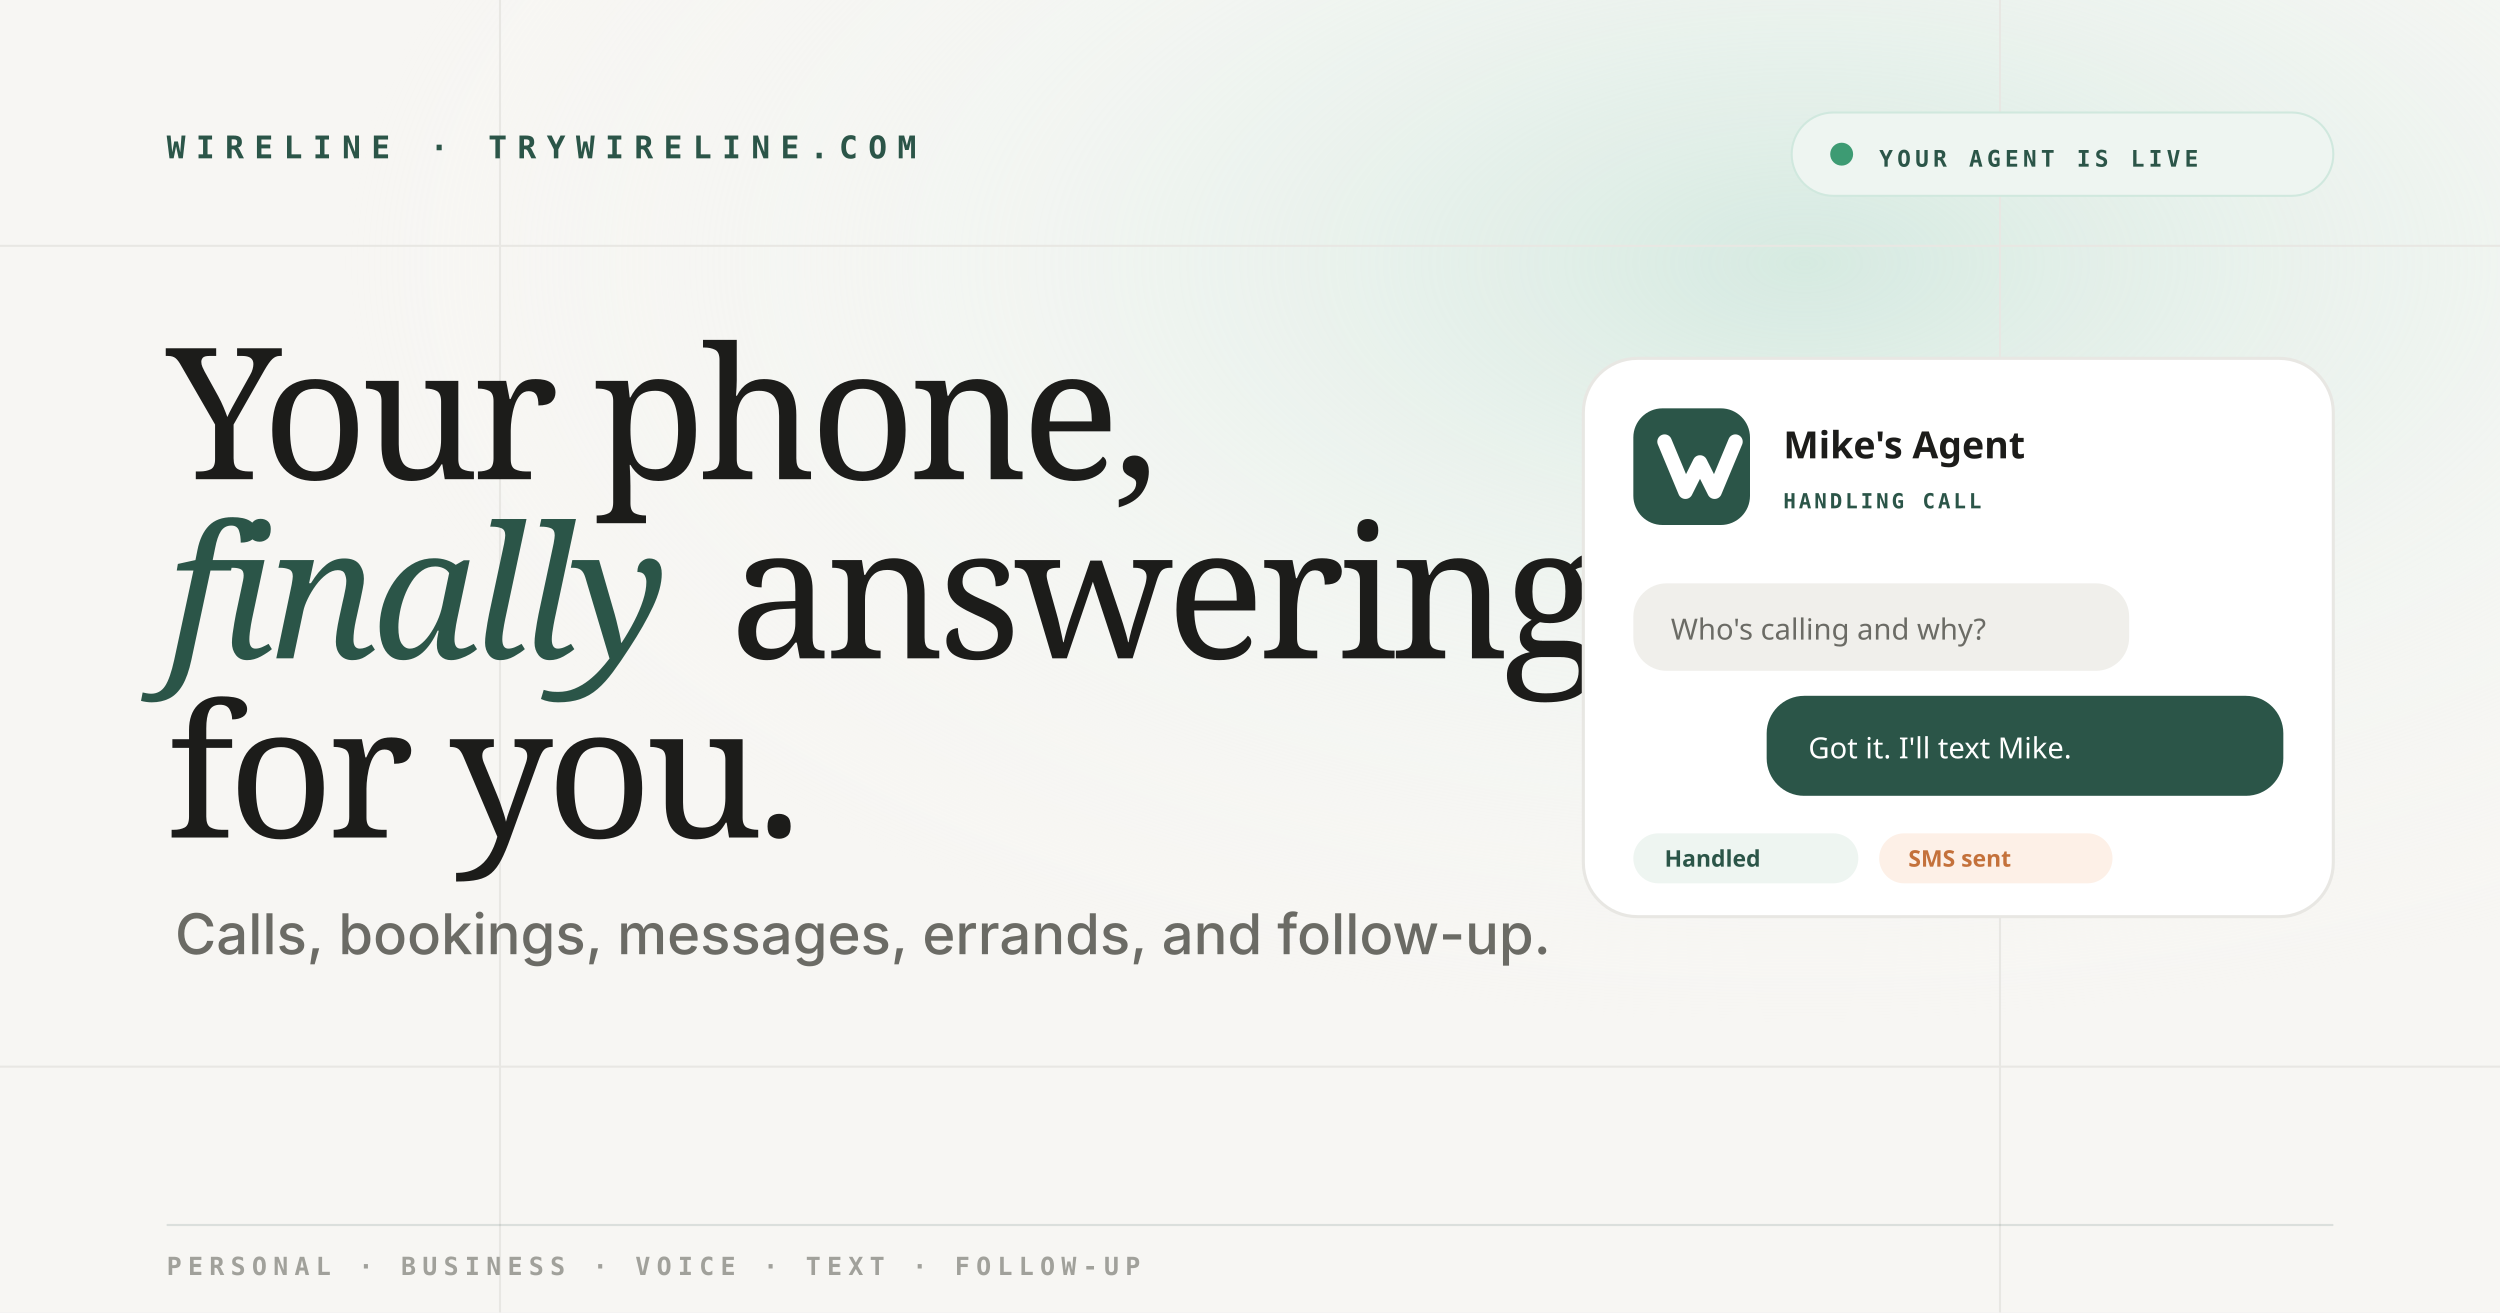
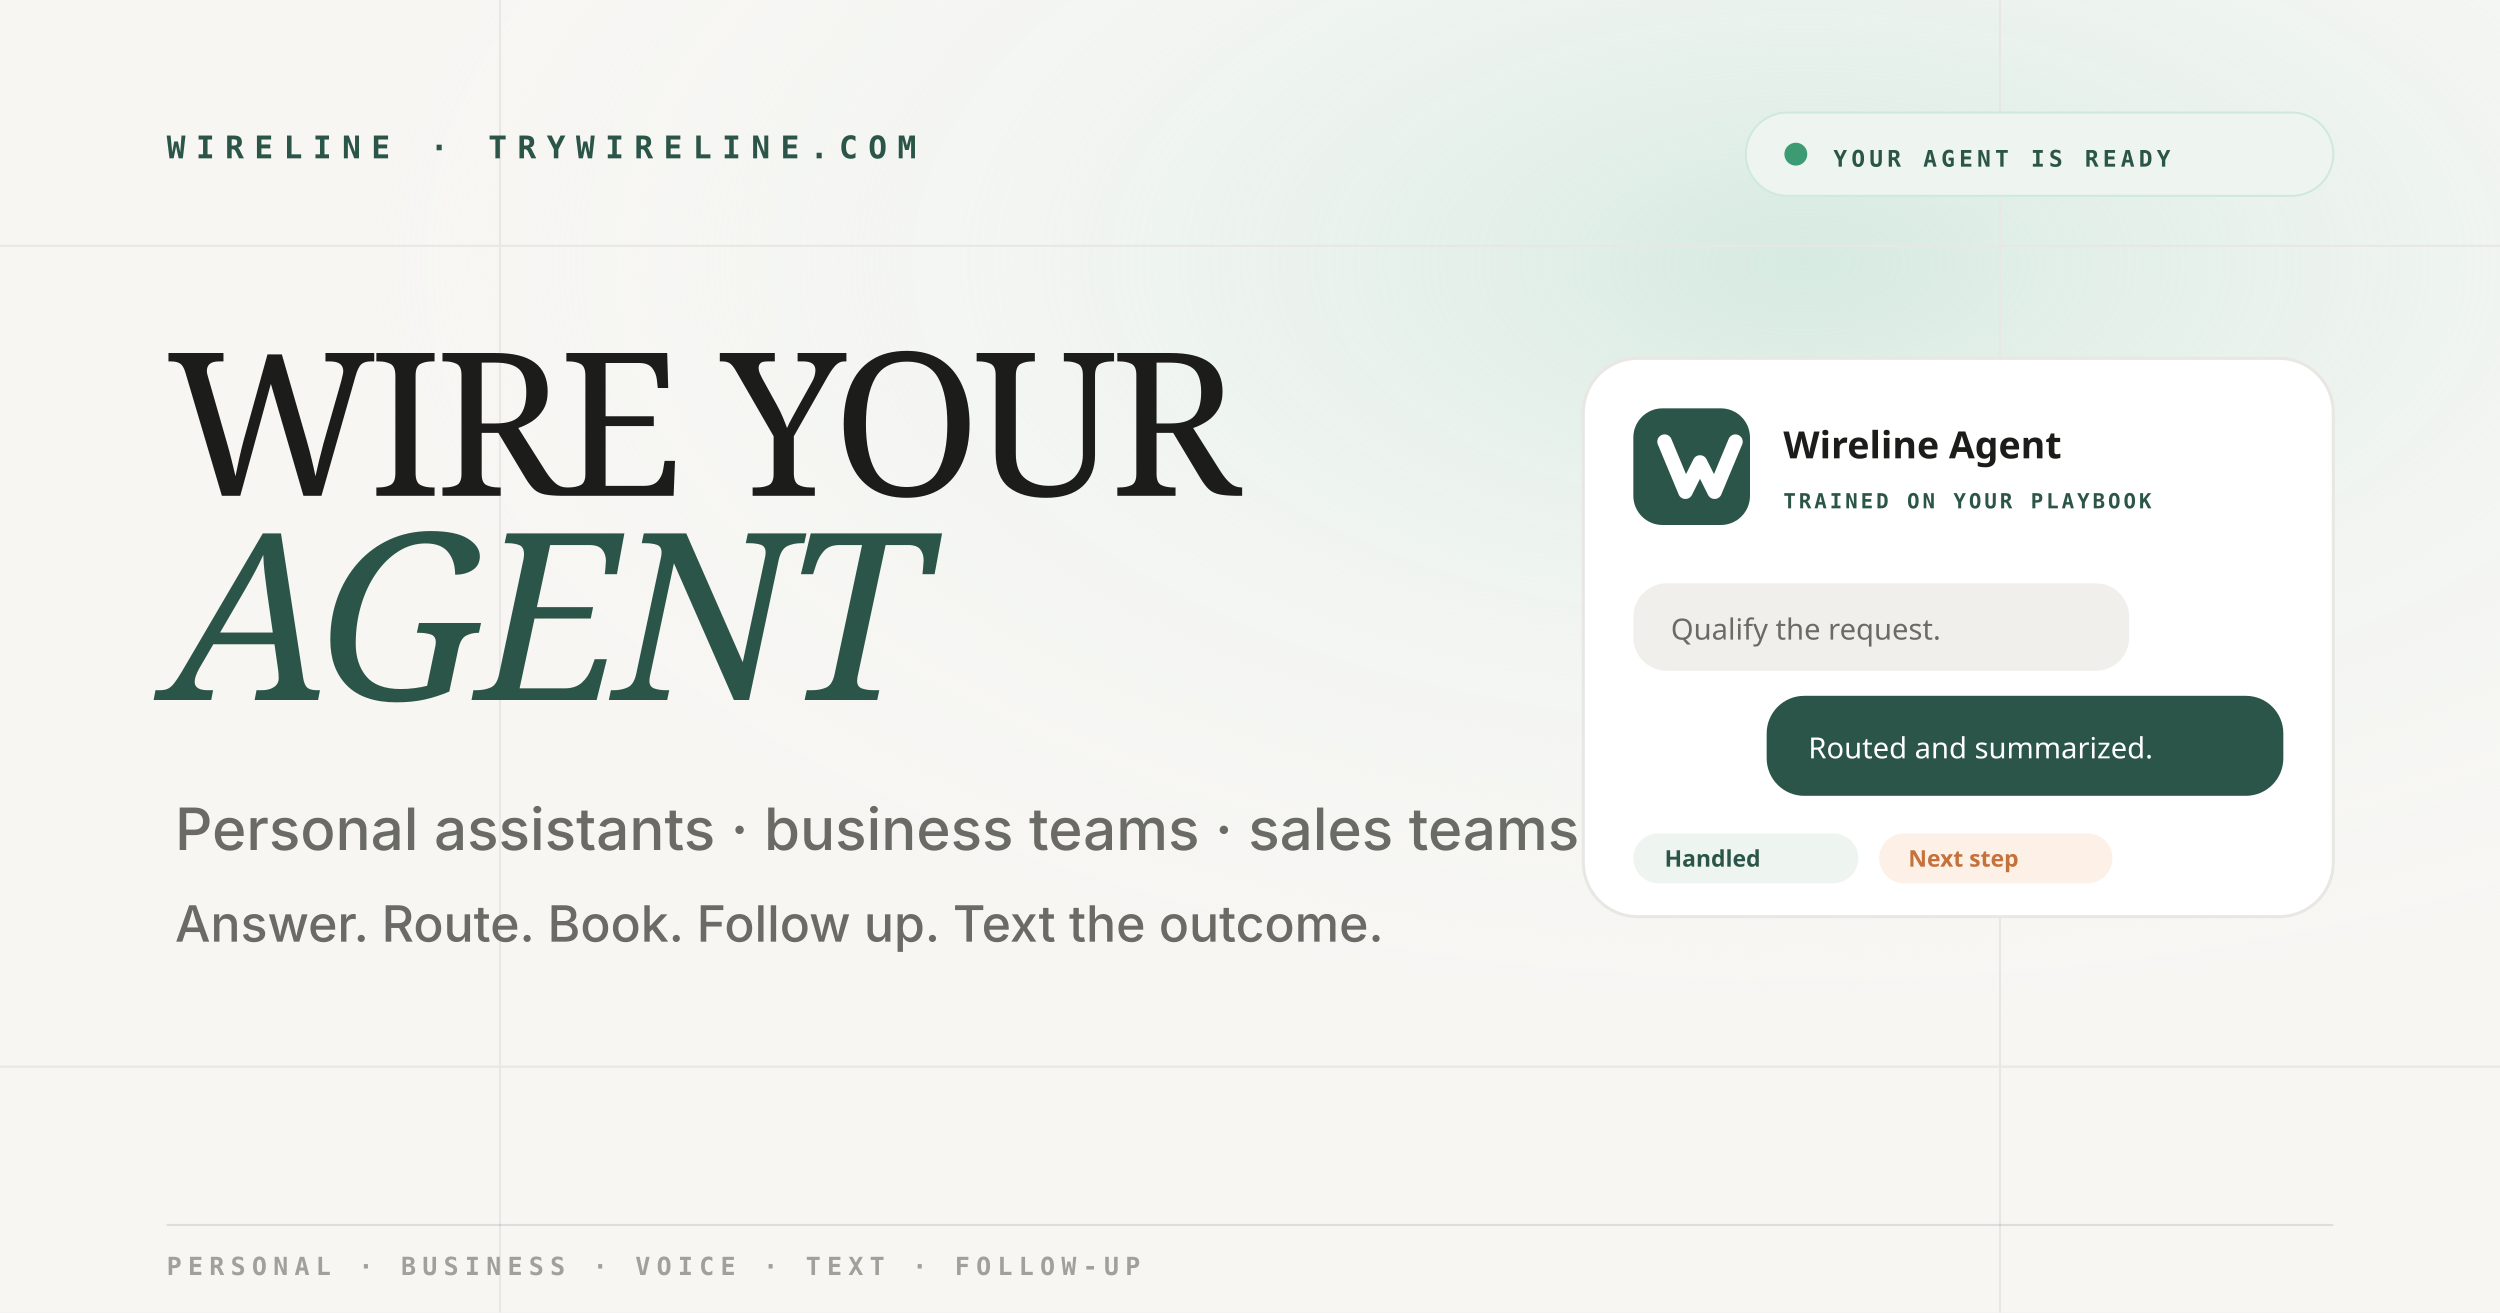
<svg xmlns="http://www.w3.org/2000/svg" viewBox="0 0 1200 630" width="1200" height="630">
  <defs>
    <linearGradient id="warmRule" x1="0" y1="0" x2="1" y2="0">
      <stop offset="0%" stop-color="#2B5548" stop-opacity="0" />
      <stop offset="50%" stop-color="#2B5548" stop-opacity="0.35" />
      <stop offset="100%" stop-color="#2B5548" stop-opacity="0" />
    </linearGradient>
    <radialGradient id="softGlow" cx="72%" cy="20%" r="58%">
      <stop offset="0%" stop-color="#D0E8DE" stop-opacity="0.86" />
      <stop offset="58%" stop-color="#EEF5F1" stop-opacity="0.42" />
      <stop offset="100%" stop-color="#F7F6F3" stop-opacity="0" />
    </radialGradient>
  </defs>
  <rect width="1200" height="630" fill="#F7F6F3" />
  <rect width="1200" height="630" fill="url(#softGlow)" />
  <g stroke="#E8E7E3" stroke-width="1">
    <line x1="0" y1="118" x2="1200" y2="118" />
    <line x1="0" y1="512" x2="1200" y2="512" />
    <line x1="240" y1="0" x2="240" y2="630" />
    <line x1="960" y1="0" x2="960" y2="630" />
  </g>
  <text x="80" y="76" font-family="Space Mono, ui-monospace, SFMono-Regular, Menlo, monospace" font-size="15" font-weight="700" letter-spacing="5" fill="#2B5548">
    WIRELINE · TRYWIRELINE.COM
  </text>
  <line x1="80" y1="96" x2="430" y2="96" stroke="url(#warmRule)" stroke-width="1.25" />
-   <g transform="translate(860, 54)">
-     <rect width="260" height="40" rx="20" ry="20" fill="#EEF5F1" stroke="#D0E8DE" stroke-width="1" />
+   <g transform="translate(838, 54)">
+     <rect width="282" height="40" rx="20" ry="20" fill="#EEF5F1" stroke="#D0E8DE" stroke-width="1" />
    <circle cx="24" cy="20" r="5.5" fill="#3D9B73" />
-     <text x="42" y="26" font-family="Space Mono, ui-monospace, SFMono-Regular, Menlo, monospace" font-size="11" font-weight="700" letter-spacing="2" fill="#2B5548">
-       YOUR AGENT IS LIVE
+     <text x="42" y="26" font-family="Space Mono, ui-monospace, monospace" font-size="11" font-weight="700" letter-spacing="2" fill="#2B5548">
+       YOUR AGENT IS READY
    </text>
  </g>
-   <text x="80" y="230" font-family="Instrument Serif, Georgia, ui-serif, serif" font-size="88" font-weight="400" letter-spacing="-3" fill="#1C1C1A">
-     Your phone,
+   <text x="80" y="238" font-family="Instrument Serif, Georgia, ui-serif, serif" font-size="96" font-weight="400" letter-spacing="-3.5" fill="#1C1C1A">
+     WIRE YOUR
  </text>
-   <text x="80" y="316" font-family="Instrument Serif, Georgia, ui-serif, serif" font-size="88" font-style="italic" font-weight="400" letter-spacing="-3" fill="#2B5548">
-     finally
+   <text x="80" y="336" font-family="Instrument Serif, Georgia, ui-serif, serif" font-size="112" font-style="italic" font-weight="400" letter-spacing="-4" fill="#2B5548">
+     AGENT
  </text>
-   <text x="350" y="316" font-family="Instrument Serif, Georgia, ui-serif, serif" font-size="88" font-weight="400" letter-spacing="-3" fill="#1C1C1A">
-     answering
+   <text x="84" y="408" font-family="DM Sans, system-ui, -apple-system, Segoe UI, sans-serif" font-size="28" font-weight="500" fill="#6B6B65">
+     Personal assistants · business teams · sales teams
  </text>
-   <text x="80" y="402" font-family="Instrument Serif, Georgia, ui-serif, serif" font-size="88" font-weight="400" letter-spacing="-3" fill="#1C1C1A">
-     for you.
-   </text>
-   <text x="84" y="458" font-family="DM Sans, system-ui, -apple-system, Segoe UI, sans-serif" font-size="27" font-weight="500" fill="#6B6B65">
-     Calls, bookings, messages, errands, and follow-up.
+   <text x="84" y="452" font-family="DM Sans, system-ui, -apple-system, Segoe UI, sans-serif" font-size="24" font-weight="500" fill="#6B6B65">
+     Answer. Route. Book. Follow up. Text the outcome.
  </text>
  <g transform="translate(760, 172)">
    <rect width="360" height="268" rx="26" ry="26" fill="#FFFFFF" stroke="#E8E7E3" stroke-width="1.5" />
    <rect x="24" y="24" width="56" height="56" rx="14" fill="#2B5548" />
    <path d="M39 40 L49 64 L56 50 L63 64 L73 40" fill="none" stroke="#FFFFFF" stroke-width="7" stroke-linecap="round" stroke-linejoin="round" />
    <text x="96" y="48" font-family="DM Sans, system-ui, sans-serif" font-size="18" font-weight="700" fill="#1C1C1A">
-       Mike's Agent
+       Wireline Agent
    </text>
    <text x="96" y="72" font-family="Space Mono, ui-monospace, monospace" font-size="10" font-weight="700" letter-spacing="1.4" fill="#2B5548">
-       HANDLING CALL
+       TRAINED ON YOUR PLAYBOOK
    </text>
    <rect x="24" y="108" width="238" height="42" rx="16" fill="#F0EFEB" />
    <text x="42" y="135" font-family="DM Sans, system-ui, sans-serif" font-size="14" fill="#6B6B65">
-       Who's calling and why?
+       Qualify the request.
    </text>
    <rect x="88" y="162" width="248" height="48" rx="18" fill="#2B5548" />
    <text x="108" y="192" font-family="DM Sans, system-ui, sans-serif" font-size="14" fill="#FFFFFF">
-       Got it. I'll text Mike.
+       Routed and summarized.
    </text>
    <g transform="translate(24, 228)">
      <rect width="108" height="24" rx="12" fill="#EEF5F1" />
      <text x="15" y="16" font-family="DM Sans, system-ui, sans-serif" font-size="11" font-weight="700" fill="#2B5548">Handled</text>
      <rect x="118" width="112" height="24" rx="12" fill="#FDF0E7" />
-       <text x="132" y="16" font-family="DM Sans, system-ui, sans-serif" font-size="11" font-weight="700" fill="#C4713B">SMS sent</text>
+       <text x="132" y="16" font-family="DM Sans, system-ui, sans-serif" font-size="11" font-weight="700" fill="#C4713B">Next step</text>
    </g>
  </g>
  <line x1="80" y1="588" x2="1120" y2="588" stroke="#2B5548" stroke-opacity="0.14" stroke-width="1" />
  <text x="80" y="612" font-family="Space Mono, ui-monospace, monospace" font-size="12" font-weight="700" letter-spacing="3" fill="#A1A19B">
    PERSONAL · BUSINESS · VOICE · TEXT · FOLLOW-UP
  </text>
</svg>
